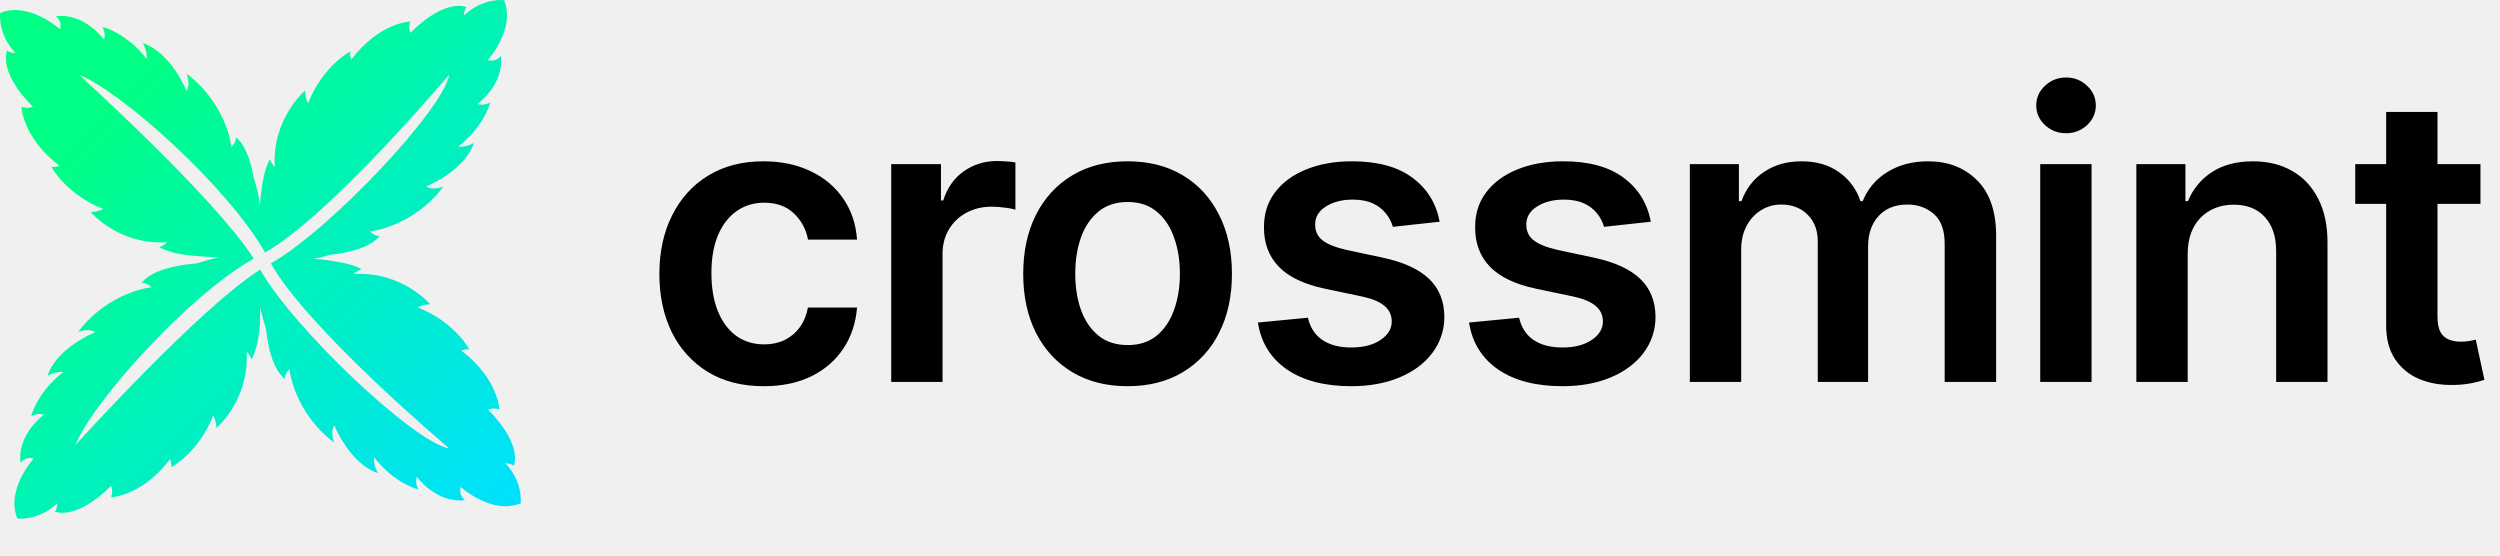
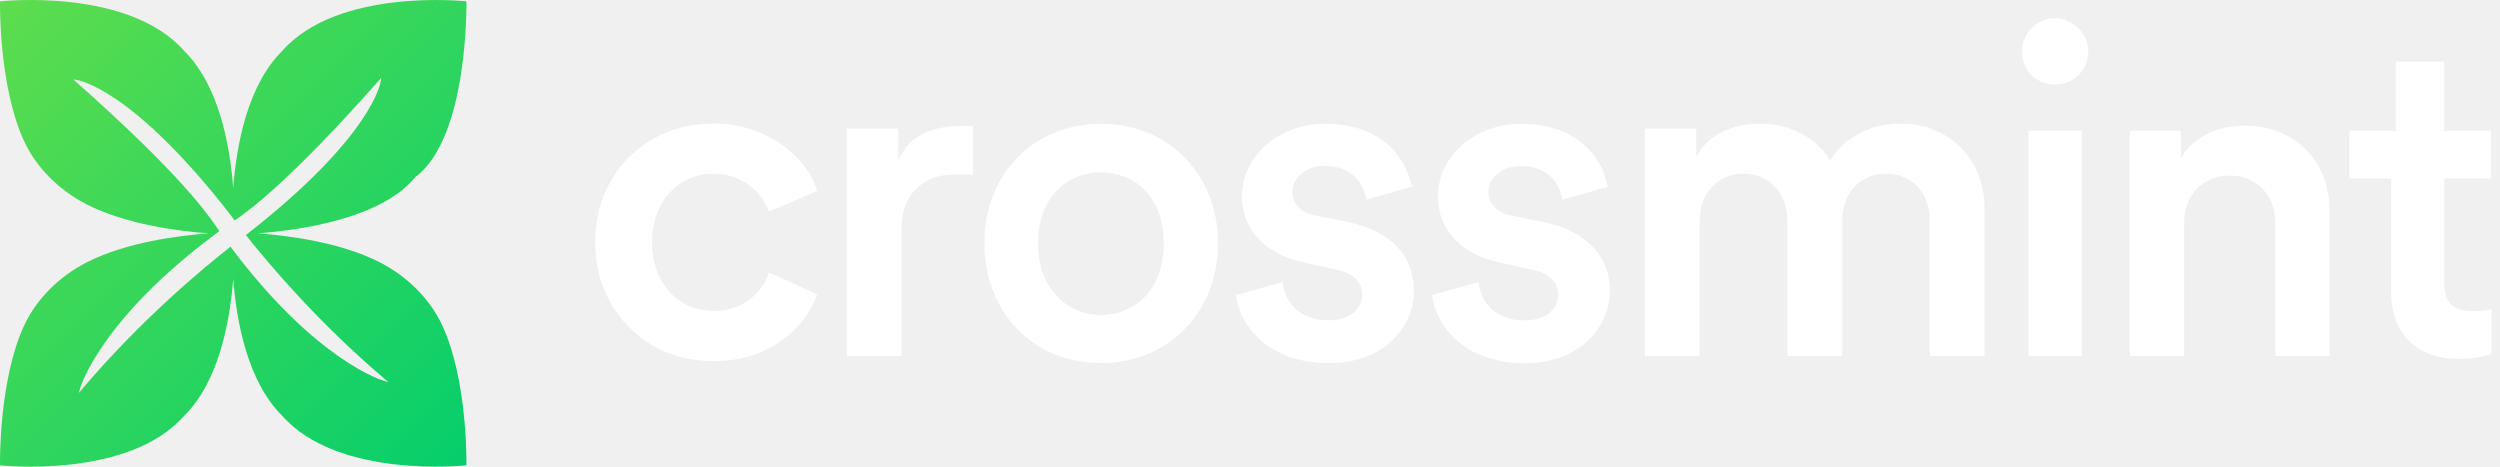
- <svg xmlns="http://www.w3.org/2000/svg" width="144" height="32" fill="none">
-   <path fill="#000" d="M43.992 22.245c-1.253 0-2.328-.275-3.227-.825a5.509 5.509 0 0 1-2.066-2.279c-.48-.974-.719-2.096-.719-3.365 0-1.274.245-2.398.735-3.373.49-.98 1.182-1.742 2.075-2.287.898-.55 1.96-.825 3.185-.825 1.018 0 1.92.188 2.704.564.79.37 1.418.896 1.886 1.576.469.675.735 1.465.8 2.369H46.54a2.702 2.702 0 0 0-.817-1.511c-.425-.409-.994-.613-1.707-.613-.604 0-1.135.163-1.593.49-.457.322-.814.784-1.07 1.389-.25.604-.375 1.328-.375 2.172 0 .855.125 1.59.375 2.206.25.61.602 1.08 1.054 1.413.457.326.994.49 1.609.49.436 0 .825-.082 1.168-.245.348-.17.64-.412.874-.727.234-.316.395-.7.482-1.152h2.826c-.071.888-.332 1.674-.784 2.36-.452.681-1.068 1.215-1.846 1.601-.779.382-1.694.572-2.744.572ZM51.334 22V9.455H54.2v2.09h.131c.229-.724.62-1.282 1.176-1.674.561-.397 1.2-.596 1.92-.596.163 0 .345.008.547.024.207.011.378.03.514.058v2.72a3.117 3.117 0 0 0-.596-.115 5.49 5.49 0 0 0-.776-.057c-.539 0-1.023.117-1.454.351a2.57 2.57 0 0 0-1.004.956c-.245.408-.368.879-.368 1.413V22h-2.956Zm13.614.245c-1.225 0-2.286-.27-3.185-.809-.898-.539-1.595-1.293-2.09-2.262-.49-.97-.736-2.102-.736-3.398 0-1.296.245-2.43.735-3.406.496-.974 1.193-1.731 2.091-2.27.898-.54 1.96-.809 3.185-.809 1.226 0 2.287.27 3.186.809.898.539 1.593 1.296 2.082 2.27.496.975.744 2.11.744 3.406 0 1.296-.248 2.429-.743 3.398a5.436 5.436 0 0 1-2.083 2.262c-.899.54-1.96.809-3.186.809Zm.017-2.369c.664 0 1.22-.182 1.666-.547.447-.37.779-.866.996-1.486.224-.621.335-1.313.335-2.075 0-.768-.111-1.462-.335-2.083-.217-.626-.55-1.124-.996-1.494-.447-.37-1.002-.556-1.666-.556-.68 0-1.247.185-1.7.556-.446.37-.78.868-1.004 1.494-.218.621-.326 1.315-.326 2.083 0 .762.108 1.454.326 2.075.223.62.558 1.116 1.005 1.486.452.365 1.018.547 1.699.547Zm17.96-7.105-2.695.294a2.167 2.167 0 0 0-.4-.768 1.987 1.987 0 0 0-.752-.58c-.316-.147-.703-.22-1.16-.22-.615 0-1.133.133-1.552.4-.414.267-.618.612-.612 1.037-.006.365.128.662.4.89.278.229.735.417 1.372.564l2.14.457c1.187.256 2.069.662 2.646 1.217.583.555.877 1.282.882 2.18a3.412 3.412 0 0 1-.694 2.092c-.452.599-1.08 1.067-1.887 1.405-.805.337-1.731.506-2.777.506-1.535 0-2.771-.321-3.708-.964-.936-.648-1.494-1.549-1.674-2.703l2.883-.278c.13.566.408.994.833 1.282.425.289.977.433 1.658.433.703 0 1.266-.144 1.69-.433.431-.288.646-.645.646-1.07 0-.359-.139-.656-.416-.89-.273-.234-.697-.414-1.275-.539l-2.14-.45c-1.203-.25-2.093-.672-2.67-1.265-.578-.6-.863-1.356-.858-2.27-.005-.774.204-1.444.629-2.01.43-.572 1.026-1.013 1.789-1.323.767-.316 1.652-.474 2.654-.474 1.47 0 2.627.313 3.471.94.85.626 1.375 1.472 1.577 2.54Zm12.163 0-2.695.294a2.165 2.165 0 0 0-.4-.768 1.987 1.987 0 0 0-.752-.58c-.316-.147-.703-.22-1.16-.22-.615 0-1.133.133-1.552.4-.414.267-.618.612-.612 1.037-.006.365.128.662.4.89.278.229.735.417 1.372.564l2.14.457c1.187.256 2.07.662 2.646 1.217.583.555.877 1.282.882 2.18a3.412 3.412 0 0 1-.694 2.092c-.452.599-1.08 1.067-1.887 1.405-.805.337-1.731.506-2.777.506-1.535 0-2.771-.321-3.708-.964-.936-.648-1.494-1.549-1.674-2.703L87.5 18.3c.13.566.409.994.833 1.282.425.289.978.433 1.658.433.703 0 1.266-.144 1.69-.433.431-.288.646-.645.646-1.07 0-.359-.139-.656-.416-.89-.273-.234-.697-.414-1.275-.539l-2.14-.45c-1.203-.25-2.093-.672-2.67-1.265-.577-.6-.863-1.356-.858-2.27-.005-.774.204-1.444.63-2.01.43-.572 1.026-1.013 1.788-1.323.767-.316 1.652-.474 2.654-.474 1.47 0 2.627.313 3.471.94.85.626 1.375 1.472 1.577 2.54ZM97.335 22V9.455h2.826v2.131h.147c.262-.719.695-1.28 1.299-1.682.604-.409 1.326-.613 2.164-.613.85 0 1.566.207 2.149.62a3.247 3.247 0 0 1 1.241 1.675h.131a3.425 3.425 0 0 1 1.405-1.666c.664-.42 1.451-.629 2.36-.629 1.154 0 2.096.365 2.826 1.095s1.094 1.794 1.094 3.193V22h-2.964v-7.963c0-.78-.207-1.348-.621-1.708-.414-.364-.92-.547-1.519-.547-.714 0-1.272.224-1.675.67-.397.441-.596 1.016-.596 1.723V22h-2.899v-8.086c0-.648-.196-1.165-.588-1.552-.387-.386-.893-.58-1.52-.58-.424 0-.811.11-1.159.327a2.279 2.279 0 0 0-.834.907c-.206.386-.31.838-.31 1.355V22h-2.957Zm20.182 0V9.455h2.957V22h-2.957Zm1.486-14.326c-.468 0-.871-.155-1.208-.466-.338-.315-.507-.694-.507-1.135 0-.446.169-.825.507-1.135.337-.316.74-.474 1.208-.474.474 0 .877.158 1.209.474.338.31.507.689.507 1.135 0 .441-.169.82-.507 1.135-.332.31-.735.466-1.209.466Zm7.008 6.975V22h-2.957V9.455h2.826v2.131h.147a3.591 3.591 0 0 1 1.38-1.674c.637-.414 1.424-.62 2.361-.62.866 0 1.62.184 2.262.555.648.37 1.149.906 1.503 1.609.359.702.536 1.554.531 2.556V22h-2.957v-7.53c0-.84-.217-1.495-.653-1.969-.43-.474-1.026-.71-1.789-.71-.517 0-.977.114-1.38.342a2.37 2.37 0 0 0-.939.973c-.224.424-.335.939-.335 1.543Zm16.863-5.194v2.287h-7.212V9.454h7.212Zm-5.431-3.006h2.956v11.778c0 .397.06.702.18.914a.971.971 0 0 0 .49.425c.202.076.425.114.67.114.185 0 .354-.013.506-.04.158-.028.278-.052.36-.074l.498 2.312a6.639 6.639 0 0 1-.678.18 5.554 5.554 0 0 1-1.062.114c-.74.021-1.407-.09-2.001-.335a3.117 3.117 0 0 1-1.413-1.16c-.343-.523-.512-1.176-.506-1.96V6.449Z" />
-   <g clip-path="url(#a)">
-     <path fill="url(#b)" d="M29.11 26.685s.288-.004.48.139c0 0 .572-1.164-1.484-3.234 0 0 .285-.128.658-.004 0 0-.058-1.773-2.193-3.395 0 0 .314-.115.47-.056 0 0-.828-1.584-2.985-2.43 0 0 .32-.183.726-.176 0 0-1.608-1.912-4.402-1.745 0 0 .147-.171.446-.278 0 0-.451-.306-1.526-.44-.572-.127-1.297-.16-1.297-.16.234-.007.723-.145 1.009-.23 1.18-.127 2.321-.432 2.872-1.095 0 0-.237.076-.576-.249 0 0 2.445-.235 4.229-2.579 0 0-.617.246-.985-.012 0 0 2.215-.888 2.742-2.51 0 0-.42.27-.91.212 0 0 1.354-.934 1.86-2.543 0 0-.417.222-.744.09 0 0 1.558-1.11 1.348-2.772 0 0-.245.377-.757.245 0 0 1.63-1.78.942-3.455 0 0-1.21-.156-2.305.883 0 0-.004-.289.139-.48 0 0-1.164-.573-3.234 1.483 0 0-.128-.284-.004-.658 0 0-1.773.058-3.395 2.193 0 0-.115-.314-.056-.47 0 0-1.584.828-2.43 2.985 0 0-.183-.32-.176-.726 0 0-1.912 1.608-1.745 4.402 0 0-.171-.147-.278-.445 0 0-.224.33-.372 1.098-.146.675-.214 1.621-.214 1.621.004-.503-.261-1.383-.368-1.719-.16-.955-.464-1.82-1.014-2.276 0 0 .076.237-.249.576 0 0-.235-2.445-2.578-4.23 0 0 .245.618-.013.986 0 0-.888-2.215-2.51-2.742 0 0 .27.42.212.91 0 0-.934-1.354-2.543-1.86 0 0 .222.417.09.744 0 0-1.11-1.558-2.772-1.348 0 0 .377.245.245.757 0 0-1.78-1.63-3.455-.943 0 0-.156 1.21.882 2.306 0 0-.288.003-.48-.139 0 0-.573 1.163 1.484 3.234 0 0-.285.128-.658.004 0 0 .058 1.773 2.193 3.395 0 0-.315.115-.47.056 0 0 .828 1.583 2.984 2.43 0 0-.32.183-.725.176 0 0 1.608 1.912 4.402 1.745 0 0-.147.171-.446.278 0 0 .214.144.696.278.638.241 2.754.318 2.754.318-.327.055-.811.189-1.31.343-1.281.106-2.57.405-3.165 1.122 0 0 .237-.076.576.249 0 0-2.445.235-4.23 2.578 0 0 .618-.245.986.013 0 0-2.215.888-2.742 2.51 0 0 .42-.27.91-.212 0 0-1.355.934-1.86 2.542 0 0 .417-.221.744-.089 0 0-1.559 1.11-1.349 2.772 0 0 .246-.377.758-.245 0 0-1.63 1.78-.943 3.454 0 0 1.21.157 2.306-.882 0 0 .003.288-.139.48 0 0 1.163.573 3.234-1.483 0 0 .128.284.004.658 0 0 1.773-.058 3.395-2.193 0 0 .115.314.056.47 0 0 1.583-.828 2.43-2.985 0 0 .183.32.176.726 0 0 1.912-1.608 1.745-4.403 0 0 .171.147.278.446 0 0 .575-.849.492-2.993.115.445.236.874.348 1.252.126 1.183.43 2.329 1.095 2.88 0 0-.076-.237.25-.576 0 0 .234 2.446 2.578 4.23 0 0-.246-.617.012-.985 0 0 .888 2.214 2.51 2.74 0 0-.27-.419-.211-.908 0 0 .933 1.354 2.542 1.859 0 0-.222-.416-.09-.744 0 0 1.11 1.559 2.773 1.349 0 0-.378-.246-.246-.758 0 0 1.78 1.63 3.455.943 0 0 .157-1.21-.882-2.306v.001ZM14.986 15.53C11.435 17.782 4.34 25.642 4.34 25.642c1.02-2.535 6.542-8.649 10.276-10.747C12.328 11.328 4.531 4.291 4.531 4.291c2.531 1.018 8.626 6.521 10.736 10.255 3.797-2.159 10.61-10.252 10.61-10.252-.317 1.999-6.866 8.941-10.274 10.88 2.12 3.788 10.276 10.655 10.276 10.655-2.003-.319-8.973-6.897-10.892-10.3Z" />
-   </g>
+ <svg xmlns="http://www.w3.org/2000/svg" width="150" height="28" viewBox="0 0 150 28" fill="none">
+   <path d="M121.318 3.097C121.318 1.99 122.214 1.094 123.294 1.094C124.375 1.094 125.297 1.99 125.297 3.097C125.297 4.205 124.401 5.074 123.294 5.074C122.188 5.074 121.318 4.205 121.318 3.097Z" fill="white" />
+   <path d="M146.656 3.709V7.846H149.459V10.706H146.656V16.979C146.656 18.174 147.183 18.673 148.378 18.673C148.821 18.673 149.348 18.588 149.488 18.562V21.227C149.293 21.311 148.684 21.533 147.518 21.533C145.021 21.533 143.469 20.034 143.469 17.507V10.706H140.972V7.846H141.668H143.745V5.807C143.745 5.784 143.745 5.758 143.745 5.735V3.709H146.659H146.656Z" fill="white" />
+   <path d="M36.636 18.178C37.255 19.25 38.098 20.103 39.169 20.738C40.257 21.357 41.477 21.666 42.831 21.666C43.818 21.666 44.729 21.5 45.566 21.165C46.403 20.813 47.122 20.337 47.724 19.735C48.327 19.116 48.76 18.422 49.03 17.654L46.145 16.347C45.895 17.051 45.478 17.611 44.892 18.028C44.306 18.445 43.623 18.657 42.835 18.657C42.115 18.657 41.471 18.481 40.904 18.129C40.354 17.777 39.918 17.292 39.599 16.673C39.28 16.054 39.124 15.344 39.124 14.54C39.124 13.735 39.283 13.025 39.599 12.406C39.918 11.787 40.351 11.302 40.904 10.95C41.474 10.598 42.115 10.423 42.835 10.423C43.603 10.423 44.28 10.631 44.866 11.051C45.468 11.468 45.895 12.022 46.145 12.706L49.03 11.452C48.763 10.631 48.32 9.931 47.702 9.345C47.099 8.742 46.38 8.273 45.543 7.941C44.707 7.589 43.805 7.413 42.835 7.413C41.48 7.413 40.26 7.722 39.172 8.341C38.101 8.96 37.258 9.804 36.64 10.875C36.021 11.947 35.712 13.159 35.712 14.514C35.712 15.869 36.021 17.09 36.64 18.178H36.636Z" fill="white" />
+   <path d="M53.894 7.716H50.808V21.367H54.092V13.764C54.092 12.729 54.376 11.924 54.945 11.354C55.515 10.768 56.267 10.475 57.201 10.475H58.38V7.563H57.576C56.622 7.563 55.805 7.765 55.118 8.165C54.603 8.475 54.197 8.963 53.891 9.634V7.713L53.894 7.716Z" fill="white" />
+   <path fill-rule="evenodd" clip-rule="evenodd" d="M66.057 7.429C70.107 7.429 73.079 10.455 73.079 14.592C73.079 18.728 70.11 21.784 66.057 21.784C62.004 21.784 59.065 18.758 59.065 14.592C59.065 10.426 62.033 7.429 66.057 7.429ZM66.057 18.895C68.056 18.895 69.83 17.422 69.83 14.592C69.83 11.761 68.053 10.344 66.057 10.344C64.061 10.344 62.284 11.787 62.284 14.592C62.284 17.396 64.088 18.895 66.057 18.895Z" fill="white" />
+   <path d="M76.959 16.924L74.156 17.702C74.322 19.23 75.82 21.784 79.733 21.784C83.174 21.784 84.837 19.507 84.837 17.451C84.837 15.396 83.506 13.898 80.954 13.341L78.899 12.924C78.066 12.758 77.539 12.23 77.539 11.507C77.539 10.673 78.343 9.953 79.482 9.953C81.286 9.953 81.868 11.204 81.979 11.979L84.697 11.201C84.476 9.869 83.255 7.426 79.482 7.426C76.679 7.426 74.514 9.426 74.514 11.784C74.514 13.644 75.764 15.197 78.151 15.725L80.15 16.168C81.23 16.39 81.732 16.947 81.732 17.666C81.732 18.5 81.038 19.22 79.707 19.22C77.988 19.22 77.07 18.139 76.959 16.917V16.924Z" fill="white" />
+   <path d="M85.918 17.702L88.721 16.924C88.832 18.145 89.746 19.227 91.469 19.227C92.8 19.227 93.493 18.503 93.493 17.673C93.493 16.95 92.995 16.396 91.911 16.174L89.912 15.732C87.526 15.204 86.276 13.65 86.276 11.79C86.276 9.429 88.441 7.432 91.244 7.432C95.017 7.432 96.238 9.875 96.459 11.207L93.741 11.986C93.63 11.207 93.047 9.96 91.244 9.96C90.108 9.96 89.3 10.683 89.3 11.514C89.3 12.237 89.828 12.764 90.661 12.93L92.715 13.347C95.268 13.901 96.599 15.458 96.599 17.458C96.599 19.458 94.936 21.79 91.495 21.79C87.582 21.79 86.084 19.236 85.918 17.709V17.702Z" fill="white" />
+   <path d="M101.778 7.716H98.691V21.367H101.976V13.361C101.976 12.758 102.084 12.24 102.302 11.804C102.52 11.367 102.829 11.035 103.229 10.801C103.63 10.55 104.092 10.423 104.61 10.423C105.127 10.423 105.606 10.55 105.99 10.801C106.39 11.035 106.7 11.371 106.918 11.804C107.136 12.24 107.243 12.758 107.243 13.361V21.367H110.528V13.361C110.528 12.758 110.636 12.24 110.854 11.804C111.072 11.367 111.381 11.035 111.781 10.801C112.182 10.55 112.644 10.423 113.162 10.423C113.712 10.423 114.181 10.55 114.565 10.801C114.949 11.035 115.252 11.371 115.467 11.804C115.685 12.24 115.792 12.758 115.792 13.361V21.367H119.077V12.586C119.077 11.566 118.859 10.67 118.426 9.902C117.993 9.117 117.391 8.504 116.619 8.071C115.867 7.635 115.004 7.42 114.034 7.42C112.947 7.42 111.987 7.697 111.15 8.247C110.613 8.592 110.16 9.052 109.796 9.625C109.496 9.11 109.079 8.667 108.542 8.299C107.689 7.713 106.703 7.42 105.583 7.42C104.564 7.42 103.679 7.661 102.923 8.146C102.432 8.462 102.048 8.889 101.771 9.42V7.719L101.778 7.716Z" fill="white" />
+   <path d="M124.904 21.367H121.714V7.846H124.904V21.367Z" fill="white" />
+   <path d="M127.793 7.843V21.364H131.048V13.436C131.048 12.84 131.166 12.325 131.397 11.895C131.628 11.465 131.95 11.133 132.367 10.902C132.78 10.654 133.252 10.53 133.783 10.53C134.314 10.53 134.802 10.654 135.199 10.902C135.612 11.133 135.935 11.465 136.169 11.895C136.4 12.325 136.518 12.84 136.518 13.436V21.364H139.773V12.664C139.773 11.654 139.558 10.765 139.128 10.003C138.699 9.224 138.093 8.618 137.315 8.188C136.553 7.758 135.674 7.543 134.681 7.543C133.689 7.543 132.875 7.758 132.149 8.188C131.602 8.508 131.169 8.944 130.856 9.501V7.843H127.799H127.793Z" fill="white" />
+   <path fill-rule="evenodd" clip-rule="evenodd" d="M22.792 15.741C20.445 14.539 17.314 14.136 15.474 13.999C17.978 13.813 22.877 13.132 24.928 10.618C28.138 8.214 27.985 0.081 27.985 0.081C27.985 0.081 20.282 -0.769 16.92 3.068C14.83 5.149 14.182 8.764 13.993 11.282C13.804 8.768 13.156 5.149 11.066 3.068C7.703 -0.773 0.001 0.081 0.001 0.081C0.001 0.081 -0.093 5.152 1.447 8.471C2.205 10.106 3.592 11.439 5.194 12.259C7.541 13.461 10.672 13.865 12.512 14.002C10.672 14.139 7.541 14.543 5.194 15.745C3.592 16.565 2.205 17.898 1.447 19.533C-0.093 22.848 0.001 27.92 0.001 27.92C0.001 27.92 7.703 28.77 11.066 24.933C13.156 22.852 13.804 19.233 13.993 16.718C14.182 19.233 14.83 22.852 16.92 24.933C20.282 28.77 27.985 27.92 27.985 27.92C27.985 27.92 28.082 22.848 26.539 19.529C25.781 17.894 24.394 16.562 22.792 15.741ZM23.049 22.855C23.011 22.845 18.99 21.699 13.83 14.803C12.316 15.986 8.514 19.113 4.894 23.383L4.731 23.575L4.796 23.331C4.806 23.288 5.985 19.145 13.163 13.868C12.469 12.839 10.838 10.471 4.542 4.892L4.402 4.768L4.588 4.794C4.721 4.813 7.957 5.322 13.869 12.943C13.869 12.943 13.944 13.048 14.081 13.23C14.914 12.653 17.326 10.94 22.75 4.81L22.874 4.67L22.848 4.856C22.828 4.989 22.32 8.211 14.752 14.103C16.181 15.907 19.137 19.393 23.102 22.754L23.297 22.92L23.053 22.855H23.049Z" fill="url(#paint0_linear_4184_3909)" />
  <defs>
-     <linearGradient id="b" x1=".418" x2="29.531" y1=".34" y2="29.452" gradientUnits="userSpaceOnUse">
-       <stop offset=".2" stop-color="#00FF85" />
-       <stop offset="1" stop-color="#00E0FF" />
+     <linearGradient id="paint0_linear_4184_3909" x1="0.04" y1="0.042" x2="27.961" y2="27.944" gradientUnits="userSpaceOnUse">
+       <stop stop-color="#5EDD4D" />
+       <stop offset="1" stop-color="#05CE6C" />
    </linearGradient>
-     <clipPath id="a">
-       <path fill="#fff" d="M0 0h30v29.876H0z" />
-     </clipPath>
  </defs>
</svg>
